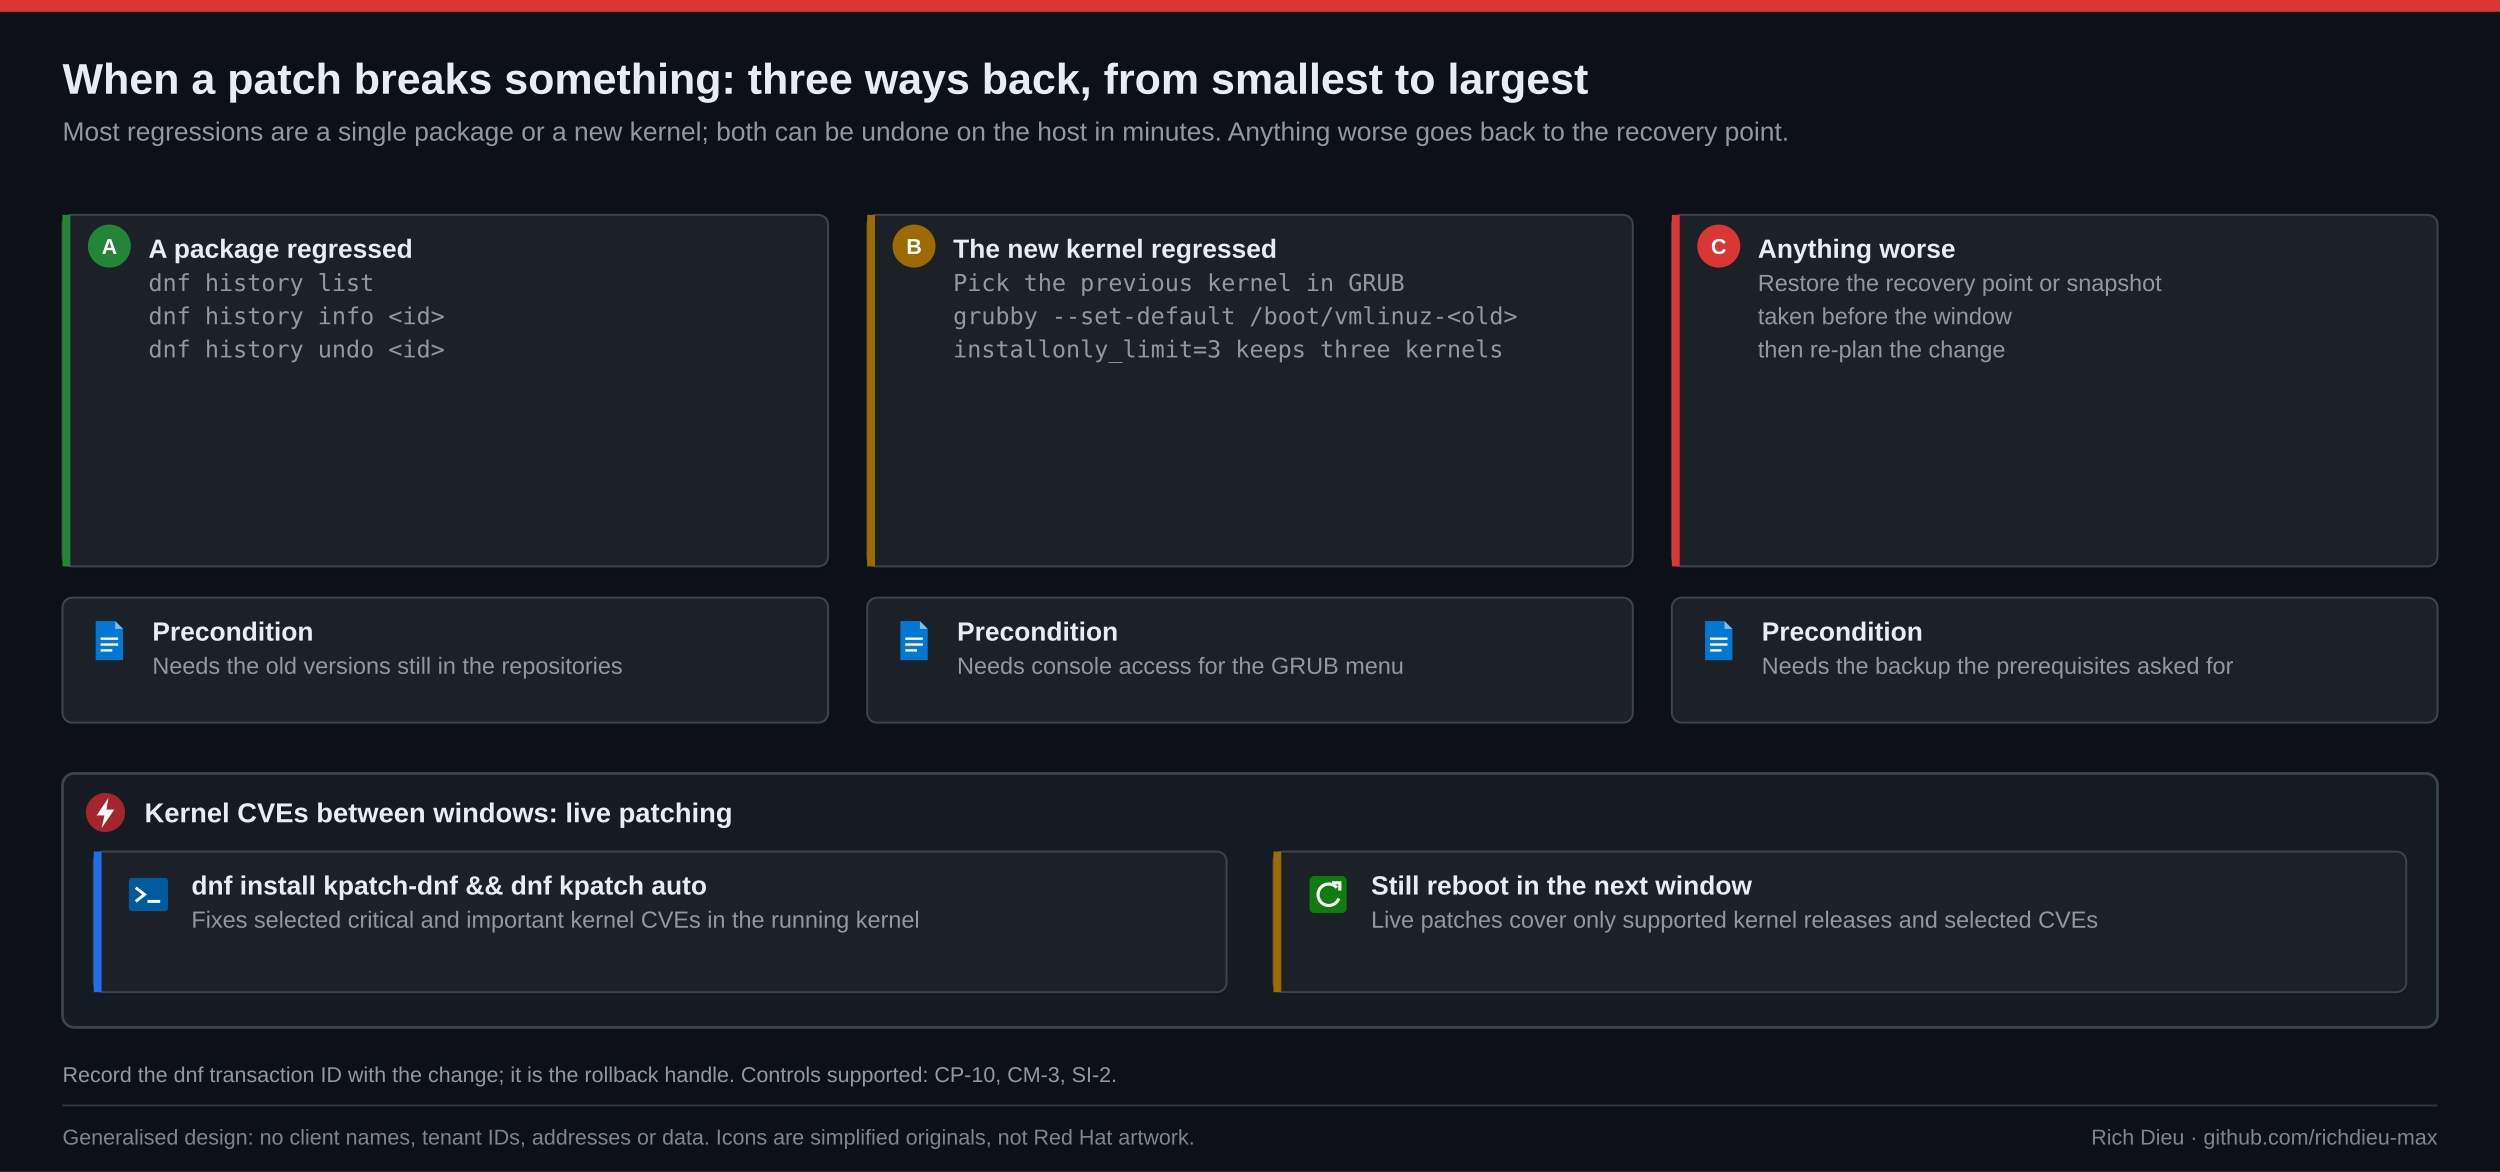
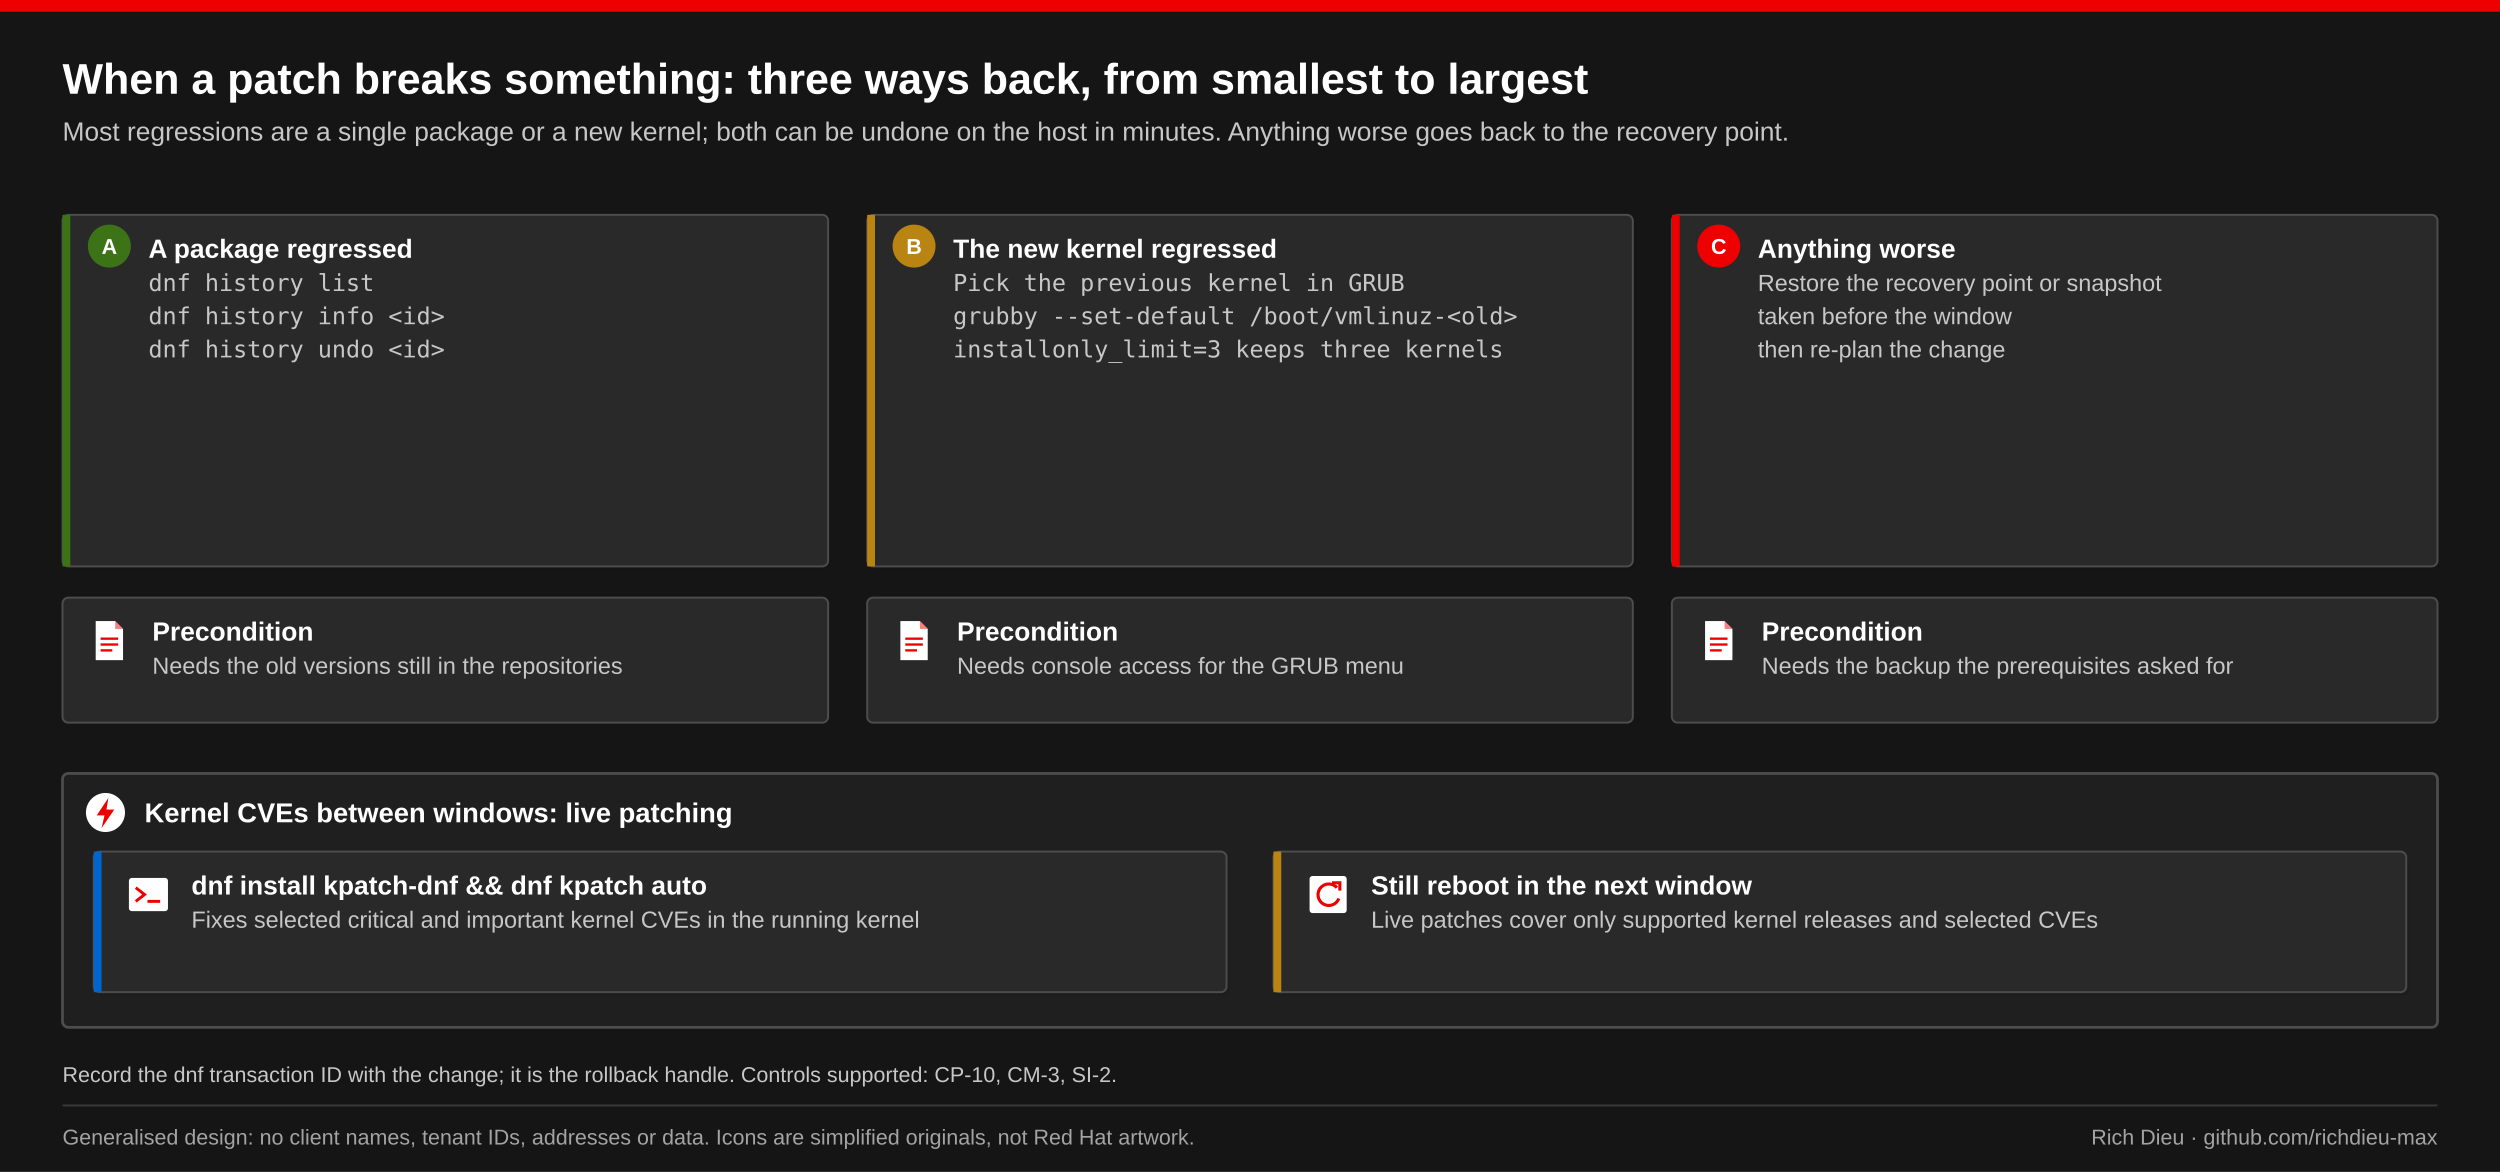
<svg xmlns="http://www.w3.org/2000/svg" viewBox="0 0 1280 600" width="1280" height="600" role="img" aria-label="When a patch breaks something: three ways back, from smallest to largest">
  <defs />
-   <rect width="1280" height="600" fill="#0D1117" />
-   <rect x="0" y="0" width="1280" height="6" fill="#DA3633" />
-   <text x="32" y="48" font-family="'Segoe UI', 'Segoe UI Web', -apple-system, BlinkMacSystemFont, 'Helvetica Neue', Arial, sans-serif" font-size="22" font-weight="600" fill="#E6EDF3">When a patch breaks something: three ways back, from smallest to largest</text>
-   <text x="32" y="72" font-family="'Segoe UI', 'Segoe UI Web', -apple-system, BlinkMacSystemFont, 'Helvetica Neue', Arial, sans-serif" font-size="13.5" fill="#9198A1">Most regressions are a single package or a new kernel; both can be undone on the host in minutes. Anything worse goes back to the recovery point.</text>
-   <rect x="33.5" y="112" width="392" height="180" rx="5" fill="#000" opacity="0.06" />
-   <rect x="32" y="110" width="392" height="180" rx="5" fill="#1C2128" stroke="#3D444D" stroke-width="1" />
-   <rect x="32" y="110" width="4" height="180" rx="0" fill="#238636" />
-   <circle cx="56" cy="126" r="11" fill="#238636" />
-   <text x="56" y="130" font-family="'Segoe UI', 'Segoe UI Web', -apple-system, BlinkMacSystemFont, 'Helvetica Neue', Arial, sans-serif" font-size="11" font-weight="600" fill="#fff" text-anchor="middle">A</text>
-   <text x="76" y="132" font-family="'Segoe UI', 'Segoe UI Web', -apple-system, BlinkMacSystemFont, 'Helvetica Neue', Arial, sans-serif" font-size="13.5" font-weight="600" fill="#E6EDF3" text-anchor="start">A package regressed</text>
-   <text x="76" y="149" font-family="Consolas, 'Cascadia Mono', Menlo, monospace" font-size="12" font-weight="400" fill="#9198A1" text-anchor="start">dnf history list</text>
-   <text x="76" y="166" font-family="Consolas, 'Cascadia Mono', Menlo, monospace" font-size="12" font-weight="400" fill="#9198A1" text-anchor="start">dnf history info &lt;id&gt;</text>
-   <text x="76" y="183" font-family="Consolas, 'Cascadia Mono', Menlo, monospace" font-size="12" font-weight="400" fill="#9198A1" text-anchor="start">dnf history undo &lt;id&gt;</text>
-   <rect x="32" y="306" width="392" height="64" rx="5" fill="#1C2128" stroke="#3D444D" stroke-width="1" />
+   <rect width="1280" height="600" fill="#151515" />
+   <rect x="0" y="0" width="1280" height="6" fill="#EE0000" />
+   <text x="32" y="48" font-family="'Red Hat Text', 'Red Hat Display', Overpass, 'Helvetica Neue', Arial, sans-serif" font-size="22" font-weight="600" fill="#FFFFFF">When a patch breaks something: three ways back, from smallest to largest</text>
+   <text x="32" y="72" font-family="'Red Hat Text', 'Red Hat Display', Overpass, 'Helvetica Neue', Arial, sans-serif" font-size="13.5" fill="#C7C7C7">Most regressions are a single package or a new kernel; both can be undone on the host in minutes. Anything worse goes back to the recovery point.</text>
+   <rect x="33.5" y="112" width="392" height="180" rx="3" fill="#000" opacity="0.06" />
+   <rect x="32" y="110" width="392" height="180" rx="3" fill="#292929" stroke="#4D4D4D" stroke-width="1" />
+   <rect x="32" y="110" width="4" height="180" rx="0" fill="#3D7317" />
+   <circle cx="56" cy="126" r="11" fill="#3D7317" />
+   <text x="56" y="130" font-family="'Red Hat Text', 'Red Hat Display', Overpass, 'Helvetica Neue', Arial, sans-serif" font-size="11" font-weight="600" fill="#fff" text-anchor="middle">A</text>
+   <text x="76" y="132" font-family="'Red Hat Text', 'Red Hat Display', Overpass, 'Helvetica Neue', Arial, sans-serif" font-size="13.5" font-weight="600" fill="#FFFFFF" text-anchor="start">A package regressed</text>
+   <text x="76" y="149" font-family="'Red Hat Mono', Consolas, Menlo, monospace" font-size="12" font-weight="400" fill="#C7C7C7" text-anchor="start">dnf history list</text>
+   <text x="76" y="166" font-family="'Red Hat Mono', Consolas, Menlo, monospace" font-size="12" font-weight="400" fill="#C7C7C7" text-anchor="start">dnf history info &lt;id&gt;</text>
+   <text x="76" y="183" font-family="'Red Hat Mono', Consolas, Menlo, monospace" font-size="12" font-weight="400" fill="#C7C7C7" text-anchor="start">dnf history undo &lt;id&gt;</text>
+   <rect x="32" y="306" width="392" height="64" rx="3" fill="#292929" stroke="#4D4D4D" stroke-width="1" />
  <g transform="translate(44,316) scale(0.5)">
-     <path d="M10 4 h20 l8 8 v32 h-28 Z" fill="#0078D4" />
-     <path d="M30 4 v8 h8" fill="#fff" opacity=".5" />
-     <path d="M15 22 h18 M15 28 h18 M15 34 h12" stroke="#fff" stroke-width="2.4" />
+     <path d="M10 4 h20 l8 8 v32 h-28 Z" fill="#FFFFFF" />
+     <path d="M30 4 v8 h8" fill="#EE0000" opacity=".5" />
+     <path d="M15 22 h18 M15 28 h18 M15 34 h12" stroke="#EE0000" stroke-width="2.4" />
  </g>
-   <text x="78" y="328" font-family="'Segoe UI', 'Segoe UI Web', -apple-system, BlinkMacSystemFont, 'Helvetica Neue', Arial, sans-serif" font-size="13.5" font-weight="600" fill="#E6EDF3" text-anchor="start">Precondition</text>
-   <text x="78" y="345" font-family="'Segoe UI', 'Segoe UI Web', -apple-system, BlinkMacSystemFont, 'Helvetica Neue', Arial, sans-serif" font-size="12" font-weight="400" fill="#9198A1" text-anchor="start">Needs the old versions still in the repositories</text>
-   <rect x="445.5" y="112" width="392" height="180" rx="5" fill="#000" opacity="0.06" />
-   <rect x="444" y="110" width="392" height="180" rx="5" fill="#1C2128" stroke="#3D444D" stroke-width="1" />
-   <rect x="444" y="110" width="4" height="180" rx="0" fill="#9E6A03" />
-   <circle cx="468" cy="126" r="11" fill="#9E6A03" />
-   <text x="468" y="130" font-family="'Segoe UI', 'Segoe UI Web', -apple-system, BlinkMacSystemFont, 'Helvetica Neue', Arial, sans-serif" font-size="11" font-weight="600" fill="#fff" text-anchor="middle">B</text>
-   <text x="488" y="132" font-family="'Segoe UI', 'Segoe UI Web', -apple-system, BlinkMacSystemFont, 'Helvetica Neue', Arial, sans-serif" font-size="13.5" font-weight="600" fill="#E6EDF3" text-anchor="start">The new kernel regressed</text>
-   <text x="488" y="149" font-family="Consolas, 'Cascadia Mono', Menlo, monospace" font-size="12" font-weight="400" fill="#9198A1" text-anchor="start">Pick the previous kernel in GRUB</text>
-   <text x="488" y="166" font-family="Consolas, 'Cascadia Mono', Menlo, monospace" font-size="12" font-weight="400" fill="#9198A1" text-anchor="start">grubby --set-default /boot/vmlinuz-&lt;old&gt;</text>
-   <text x="488" y="183" font-family="Consolas, 'Cascadia Mono', Menlo, monospace" font-size="12" font-weight="400" fill="#9198A1" text-anchor="start">installonly_limit=3 keeps three kernels</text>
-   <rect x="444" y="306" width="392" height="64" rx="5" fill="#1C2128" stroke="#3D444D" stroke-width="1" />
+   <text x="78" y="328" font-family="'Red Hat Text', 'Red Hat Display', Overpass, 'Helvetica Neue', Arial, sans-serif" font-size="13.5" font-weight="600" fill="#FFFFFF" text-anchor="start">Precondition</text>
+   <text x="78" y="345" font-family="'Red Hat Text', 'Red Hat Display', Overpass, 'Helvetica Neue', Arial, sans-serif" font-size="12" font-weight="400" fill="#C7C7C7" text-anchor="start">Needs the old versions still in the repositories</text>
+   <rect x="445.5" y="112" width="392" height="180" rx="3" fill="#000" opacity="0.06" />
+   <rect x="444" y="110" width="392" height="180" rx="3" fill="#292929" stroke="#4D4D4D" stroke-width="1" />
+   <rect x="444" y="110" width="4" height="180" rx="0" fill="#B98412" />
+   <circle cx="468" cy="126" r="11" fill="#B98412" />
+   <text x="468" y="130" font-family="'Red Hat Text', 'Red Hat Display', Overpass, 'Helvetica Neue', Arial, sans-serif" font-size="11" font-weight="600" fill="#fff" text-anchor="middle">B</text>
+   <text x="488" y="132" font-family="'Red Hat Text', 'Red Hat Display', Overpass, 'Helvetica Neue', Arial, sans-serif" font-size="13.5" font-weight="600" fill="#FFFFFF" text-anchor="start">The new kernel regressed</text>
+   <text x="488" y="149" font-family="'Red Hat Mono', Consolas, Menlo, monospace" font-size="12" font-weight="400" fill="#C7C7C7" text-anchor="start">Pick the previous kernel in GRUB</text>
+   <text x="488" y="166" font-family="'Red Hat Mono', Consolas, Menlo, monospace" font-size="12" font-weight="400" fill="#C7C7C7" text-anchor="start">grubby --set-default /boot/vmlinuz-&lt;old&gt;</text>
+   <text x="488" y="183" font-family="'Red Hat Mono', Consolas, Menlo, monospace" font-size="12" font-weight="400" fill="#C7C7C7" text-anchor="start">installonly_limit=3 keeps three kernels</text>
+   <rect x="444" y="306" width="392" height="64" rx="3" fill="#292929" stroke="#4D4D4D" stroke-width="1" />
  <g transform="translate(456,316) scale(0.5)">
-     <path d="M10 4 h20 l8 8 v32 h-28 Z" fill="#0078D4" />
-     <path d="M30 4 v8 h8" fill="#fff" opacity=".5" />
-     <path d="M15 22 h18 M15 28 h18 M15 34 h12" stroke="#fff" stroke-width="2.4" />
+     <path d="M10 4 h20 l8 8 v32 h-28 Z" fill="#FFFFFF" />
+     <path d="M30 4 v8 h8" fill="#EE0000" opacity=".5" />
+     <path d="M15 22 h18 M15 28 h18 M15 34 h12" stroke="#EE0000" stroke-width="2.4" />
  </g>
-   <text x="490" y="328" font-family="'Segoe UI', 'Segoe UI Web', -apple-system, BlinkMacSystemFont, 'Helvetica Neue', Arial, sans-serif" font-size="13.5" font-weight="600" fill="#E6EDF3" text-anchor="start">Precondition</text>
-   <text x="490" y="345" font-family="'Segoe UI', 'Segoe UI Web', -apple-system, BlinkMacSystemFont, 'Helvetica Neue', Arial, sans-serif" font-size="12" font-weight="400" fill="#9198A1" text-anchor="start">Needs console access for the GRUB menu</text>
-   <rect x="857.5" y="112" width="392" height="180" rx="5" fill="#000" opacity="0.06" />
-   <rect x="856" y="110" width="392" height="180" rx="5" fill="#1C2128" stroke="#3D444D" stroke-width="1" />
-   <rect x="856" y="110" width="4" height="180" rx="0" fill="#DA3633" />
-   <circle cx="880" cy="126" r="11" fill="#DA3633" />
-   <text x="880" y="130" font-family="'Segoe UI', 'Segoe UI Web', -apple-system, BlinkMacSystemFont, 'Helvetica Neue', Arial, sans-serif" font-size="11" font-weight="600" fill="#fff" text-anchor="middle">C</text>
-   <text x="900" y="132" font-family="'Segoe UI', 'Segoe UI Web', -apple-system, BlinkMacSystemFont, 'Helvetica Neue', Arial, sans-serif" font-size="13.5" font-weight="600" fill="#E6EDF3" text-anchor="start">Anything worse</text>
-   <text x="900" y="149" font-family="'Segoe UI', 'Segoe UI Web', -apple-system, BlinkMacSystemFont, 'Helvetica Neue', Arial, sans-serif" font-size="12" font-weight="400" fill="#9198A1" text-anchor="start">Restore the recovery point or snapshot</text>
-   <text x="900" y="166" font-family="'Segoe UI', 'Segoe UI Web', -apple-system, BlinkMacSystemFont, 'Helvetica Neue', Arial, sans-serif" font-size="12" font-weight="400" fill="#9198A1" text-anchor="start">taken before the window</text>
-   <text x="900" y="183" font-family="'Segoe UI', 'Segoe UI Web', -apple-system, BlinkMacSystemFont, 'Helvetica Neue', Arial, sans-serif" font-size="12" font-weight="400" fill="#9198A1" text-anchor="start">then re-plan the change</text>
-   <rect x="856" y="306" width="392" height="64" rx="5" fill="#1C2128" stroke="#3D444D" stroke-width="1" />
+   <text x="490" y="328" font-family="'Red Hat Text', 'Red Hat Display', Overpass, 'Helvetica Neue', Arial, sans-serif" font-size="13.5" font-weight="600" fill="#FFFFFF" text-anchor="start">Precondition</text>
+   <text x="490" y="345" font-family="'Red Hat Text', 'Red Hat Display', Overpass, 'Helvetica Neue', Arial, sans-serif" font-size="12" font-weight="400" fill="#C7C7C7" text-anchor="start">Needs console access for the GRUB menu</text>
+   <rect x="857.5" y="112" width="392" height="180" rx="3" fill="#000" opacity="0.06" />
+   <rect x="856" y="110" width="392" height="180" rx="3" fill="#292929" stroke="#4D4D4D" stroke-width="1" />
+   <rect x="856" y="110" width="4" height="180" rx="0" fill="#EE0000" />
+   <circle cx="880" cy="126" r="11" fill="#EE0000" />
+   <text x="880" y="130" font-family="'Red Hat Text', 'Red Hat Display', Overpass, 'Helvetica Neue', Arial, sans-serif" font-size="11" font-weight="600" fill="#fff" text-anchor="middle">C</text>
+   <text x="900" y="132" font-family="'Red Hat Text', 'Red Hat Display', Overpass, 'Helvetica Neue', Arial, sans-serif" font-size="13.5" font-weight="600" fill="#FFFFFF" text-anchor="start">Anything worse</text>
+   <text x="900" y="149" font-family="'Red Hat Text', 'Red Hat Display', Overpass, 'Helvetica Neue', Arial, sans-serif" font-size="12" font-weight="400" fill="#C7C7C7" text-anchor="start">Restore the recovery point or snapshot</text>
+   <text x="900" y="166" font-family="'Red Hat Text', 'Red Hat Display', Overpass, 'Helvetica Neue', Arial, sans-serif" font-size="12" font-weight="400" fill="#C7C7C7" text-anchor="start">taken before the window</text>
+   <text x="900" y="183" font-family="'Red Hat Text', 'Red Hat Display', Overpass, 'Helvetica Neue', Arial, sans-serif" font-size="12" font-weight="400" fill="#C7C7C7" text-anchor="start">then re-plan the change</text>
+   <rect x="856" y="306" width="392" height="64" rx="3" fill="#292929" stroke="#4D4D4D" stroke-width="1" />
  <g transform="translate(868,316) scale(0.5)">
-     <path d="M10 4 h20 l8 8 v32 h-28 Z" fill="#0078D4" />
-     <path d="M30 4 v8 h8" fill="#fff" opacity=".5" />
-     <path d="M15 22 h18 M15 28 h18 M15 34 h12" stroke="#fff" stroke-width="2.4" />
+     <path d="M10 4 h20 l8 8 v32 h-28 Z" fill="#FFFFFF" />
+     <path d="M30 4 v8 h8" fill="#EE0000" opacity=".5" />
+     <path d="M15 22 h18 M15 28 h18 M15 34 h12" stroke="#EE0000" stroke-width="2.4" />
  </g>
-   <text x="902" y="328" font-family="'Segoe UI', 'Segoe UI Web', -apple-system, BlinkMacSystemFont, 'Helvetica Neue', Arial, sans-serif" font-size="13.5" font-weight="600" fill="#E6EDF3" text-anchor="start">Precondition</text>
-   <text x="902" y="345" font-family="'Segoe UI', 'Segoe UI Web', -apple-system, BlinkMacSystemFont, 'Helvetica Neue', Arial, sans-serif" font-size="12" font-weight="400" fill="#9198A1" text-anchor="start">Needs the backup the prerequisites asked for</text>
-   <rect x="32" y="396" width="1216" height="130" rx="6" fill="#151B23" stroke="#3D444D" stroke-width="1.4" />
+   <text x="902" y="328" font-family="'Red Hat Text', 'Red Hat Display', Overpass, 'Helvetica Neue', Arial, sans-serif" font-size="13.5" font-weight="600" fill="#FFFFFF" text-anchor="start">Precondition</text>
+   <text x="902" y="345" font-family="'Red Hat Text', 'Red Hat Display', Overpass, 'Helvetica Neue', Arial, sans-serif" font-size="12" font-weight="400" fill="#C7C7C7" text-anchor="start">Needs the backup the prerequisites asked for</text>
+   <rect x="32" y="396" width="1216" height="130" rx="3" fill="#1F1F1F" stroke="#4D4D4D" stroke-width="1.4" />
  <g transform="translate(42,404) scale(0.5)">
-     <circle cx="24" cy="24" r="20" fill="#A4262C" />
-     <path d="M27 9 L15 27 h8 l-3 13 l13 -19 h-8 Z" fill="#fff" />
+     <circle cx="24" cy="24" r="20" fill="#FFFFFF" />
+     <path d="M27 9 L15 27 h8 l-3 13 l13 -19 h-8 Z" fill="#EE0000" />
  </g>
-   <text x="74" y="421" font-family="'Segoe UI', 'Segoe UI Web', -apple-system, BlinkMacSystemFont, 'Helvetica Neue', Arial, sans-serif" font-size="14" font-weight="600" fill="#E6EDF3" text-anchor="start">Kernel CVEs between windows: live patching</text>
-   <rect x="49.5" y="438" width="580" height="72" rx="5" fill="#000" opacity="0.06" />
-   <rect x="48" y="436" width="580" height="72" rx="5" fill="#1C2128" stroke="#3D444D" stroke-width="1" />
-   <rect x="48" y="436" width="4" height="72" rx="0" fill="#1F6FEB" />
+   <text x="74" y="421" font-family="'Red Hat Text', 'Red Hat Display', Overpass, 'Helvetica Neue', Arial, sans-serif" font-size="14" font-weight="600" fill="#FFFFFF" text-anchor="start">Kernel CVEs between windows: live patching</text>
+   <rect x="49.5" y="438" width="580" height="72" rx="3" fill="#000" opacity="0.06" />
+   <rect x="48" y="436" width="580" height="72" rx="3" fill="#292929" stroke="#4D4D4D" stroke-width="1" />
+   <rect x="48" y="436" width="4" height="72" rx="0" fill="#0066CC" />
  <g transform="translate(64,446) scale(0.5)">
-     <rect x="4" y="7" width="40" height="34" rx="3" fill="#005A9E" />
-     <path d="M11 17 l9 7 -9 7" stroke="#fff" stroke-width="3" fill="none" />
-     <path d="M23 31 h13" stroke="#fff" stroke-width="3" />
+     <rect x="4" y="7" width="40" height="34" rx="3" fill="#FFFFFF" />
+     <path d="M11 17 l9 7 -9 7" stroke="#EE0000" stroke-width="3" fill="none" />
+     <path d="M23 31 h13" stroke="#EE0000" stroke-width="3" />
  </g>
-   <text x="98" y="458" font-family="'Segoe UI', 'Segoe UI Web', -apple-system, BlinkMacSystemFont, 'Helvetica Neue', Arial, sans-serif" font-size="13.5" font-weight="600" fill="#E6EDF3" text-anchor="start">dnf install kpatch-dnf &amp;&amp; dnf kpatch auto</text>
-   <text x="98" y="475" font-family="'Segoe UI', 'Segoe UI Web', -apple-system, BlinkMacSystemFont, 'Helvetica Neue', Arial, sans-serif" font-size="12" font-weight="400" fill="#9198A1" text-anchor="start">Fixes selected critical and important kernel CVEs in the running kernel</text>
-   <rect x="653.5" y="438" width="580" height="72" rx="5" fill="#000" opacity="0.06" />
-   <rect x="652" y="436" width="580" height="72" rx="5" fill="#1C2128" stroke="#3D444D" stroke-width="1" />
-   <rect x="652" y="436" width="4" height="72" rx="0" fill="#9E6A03" />
+   <text x="98" y="458" font-family="'Red Hat Text', 'Red Hat Display', Overpass, 'Helvetica Neue', Arial, sans-serif" font-size="13.5" font-weight="600" fill="#FFFFFF" text-anchor="start">dnf install kpatch-dnf &amp;&amp; dnf kpatch auto</text>
+   <text x="98" y="475" font-family="'Red Hat Text', 'Red Hat Display', Overpass, 'Helvetica Neue', Arial, sans-serif" font-size="12" font-weight="400" fill="#C7C7C7" text-anchor="start">Fixes selected critical and important kernel CVEs in the running kernel</text>
+   <rect x="653.5" y="438" width="580" height="72" rx="3" fill="#000" opacity="0.06" />
+   <rect x="652" y="436" width="580" height="72" rx="3" fill="#292929" stroke="#4D4D4D" stroke-width="1" />
+   <rect x="652" y="436" width="4" height="72" rx="0" fill="#B98412" />
  <g transform="translate(668,446) scale(0.5)">
-     <rect x="5" y="5" width="38" height="38" rx="5" fill="#107C10" />
-     <path d="M33 17 a11 11 0 1 0 2 11" fill="none" stroke="#fff" stroke-width="3.2" />
-     <path d="M28 12 h8 v8" fill="none" stroke="#fff" stroke-width="3.2" />
+     <rect x="5" y="5" width="38" height="38" rx="3" fill="#FFFFFF" />
+     <path d="M33 17 a11 11 0 1 0 2 11" fill="none" stroke="#EE0000" stroke-width="3.2" />
+     <path d="M28 12 h8 v8" fill="none" stroke="#EE0000" stroke-width="3.2" />
  </g>
-   <text x="702" y="458" font-family="'Segoe UI', 'Segoe UI Web', -apple-system, BlinkMacSystemFont, 'Helvetica Neue', Arial, sans-serif" font-size="13.5" font-weight="600" fill="#E6EDF3" text-anchor="start">Still reboot in the next window</text>
-   <text x="702" y="475" font-family="'Segoe UI', 'Segoe UI Web', -apple-system, BlinkMacSystemFont, 'Helvetica Neue', Arial, sans-serif" font-size="12" font-weight="400" fill="#9198A1" text-anchor="start">Live patches cover only supported kernel releases and selected CVEs</text>
-   <text x="32" y="554" font-family="'Segoe UI', 'Segoe UI Web', -apple-system, BlinkMacSystemFont, 'Helvetica Neue', Arial, sans-serif" font-size="11" font-weight="400" fill="#9198A1" text-anchor="start">Record the dnf transaction ID with the change; it is the rollback handle. Controls supported: CP-10, CM-3, SI-2.</text>
-   <line x1="32" y1="566" x2="1248" y2="566" stroke="#30363D" />
-   <text x="32" y="586" font-family="'Segoe UI', 'Segoe UI Web', -apple-system, BlinkMacSystemFont, 'Helvetica Neue', Arial, sans-serif" font-size="11" fill="#7D8590">Generalised design: no client names, tenant IDs, addresses or data. Icons are simplified originals, not Red Hat artwork.</text>
-   <text x="1248" y="586" font-family="'Segoe UI', 'Segoe UI Web', -apple-system, BlinkMacSystemFont, 'Helvetica Neue', Arial, sans-serif" font-size="11" fill="#7D8590" text-anchor="end">Rich Dieu · github.com/richdieu-max</text>
+   <text x="702" y="458" font-family="'Red Hat Text', 'Red Hat Display', Overpass, 'Helvetica Neue', Arial, sans-serif" font-size="13.5" font-weight="600" fill="#FFFFFF" text-anchor="start">Still reboot in the next window</text>
+   <text x="702" y="475" font-family="'Red Hat Text', 'Red Hat Display', Overpass, 'Helvetica Neue', Arial, sans-serif" font-size="12" font-weight="400" fill="#C7C7C7" text-anchor="start">Live patches cover only supported kernel releases and selected CVEs</text>
+   <text x="32" y="554" font-family="'Red Hat Text', 'Red Hat Display', Overpass, 'Helvetica Neue', Arial, sans-serif" font-size="11" font-weight="400" fill="#C7C7C7" text-anchor="start">Record the dnf transaction ID with the change; it is the rollback handle. Controls supported: CP-10, CM-3, SI-2.</text>
+   <line x1="32" y1="566" x2="1248" y2="566" stroke="#383838" />
+   <text x="32" y="586" font-family="'Red Hat Text', 'Red Hat Display', Overpass, 'Helvetica Neue', Arial, sans-serif" font-size="11" fill="#A3A3A3">Generalised design: no client names, tenant IDs, addresses or data. Icons are simplified originals, not Red Hat artwork.</text>
+   <text x="1248" y="586" font-family="'Red Hat Text', 'Red Hat Display', Overpass, 'Helvetica Neue', Arial, sans-serif" font-size="11" fill="#A3A3A3" text-anchor="end">Rich Dieu · github.com/richdieu-max</text>
</svg>
